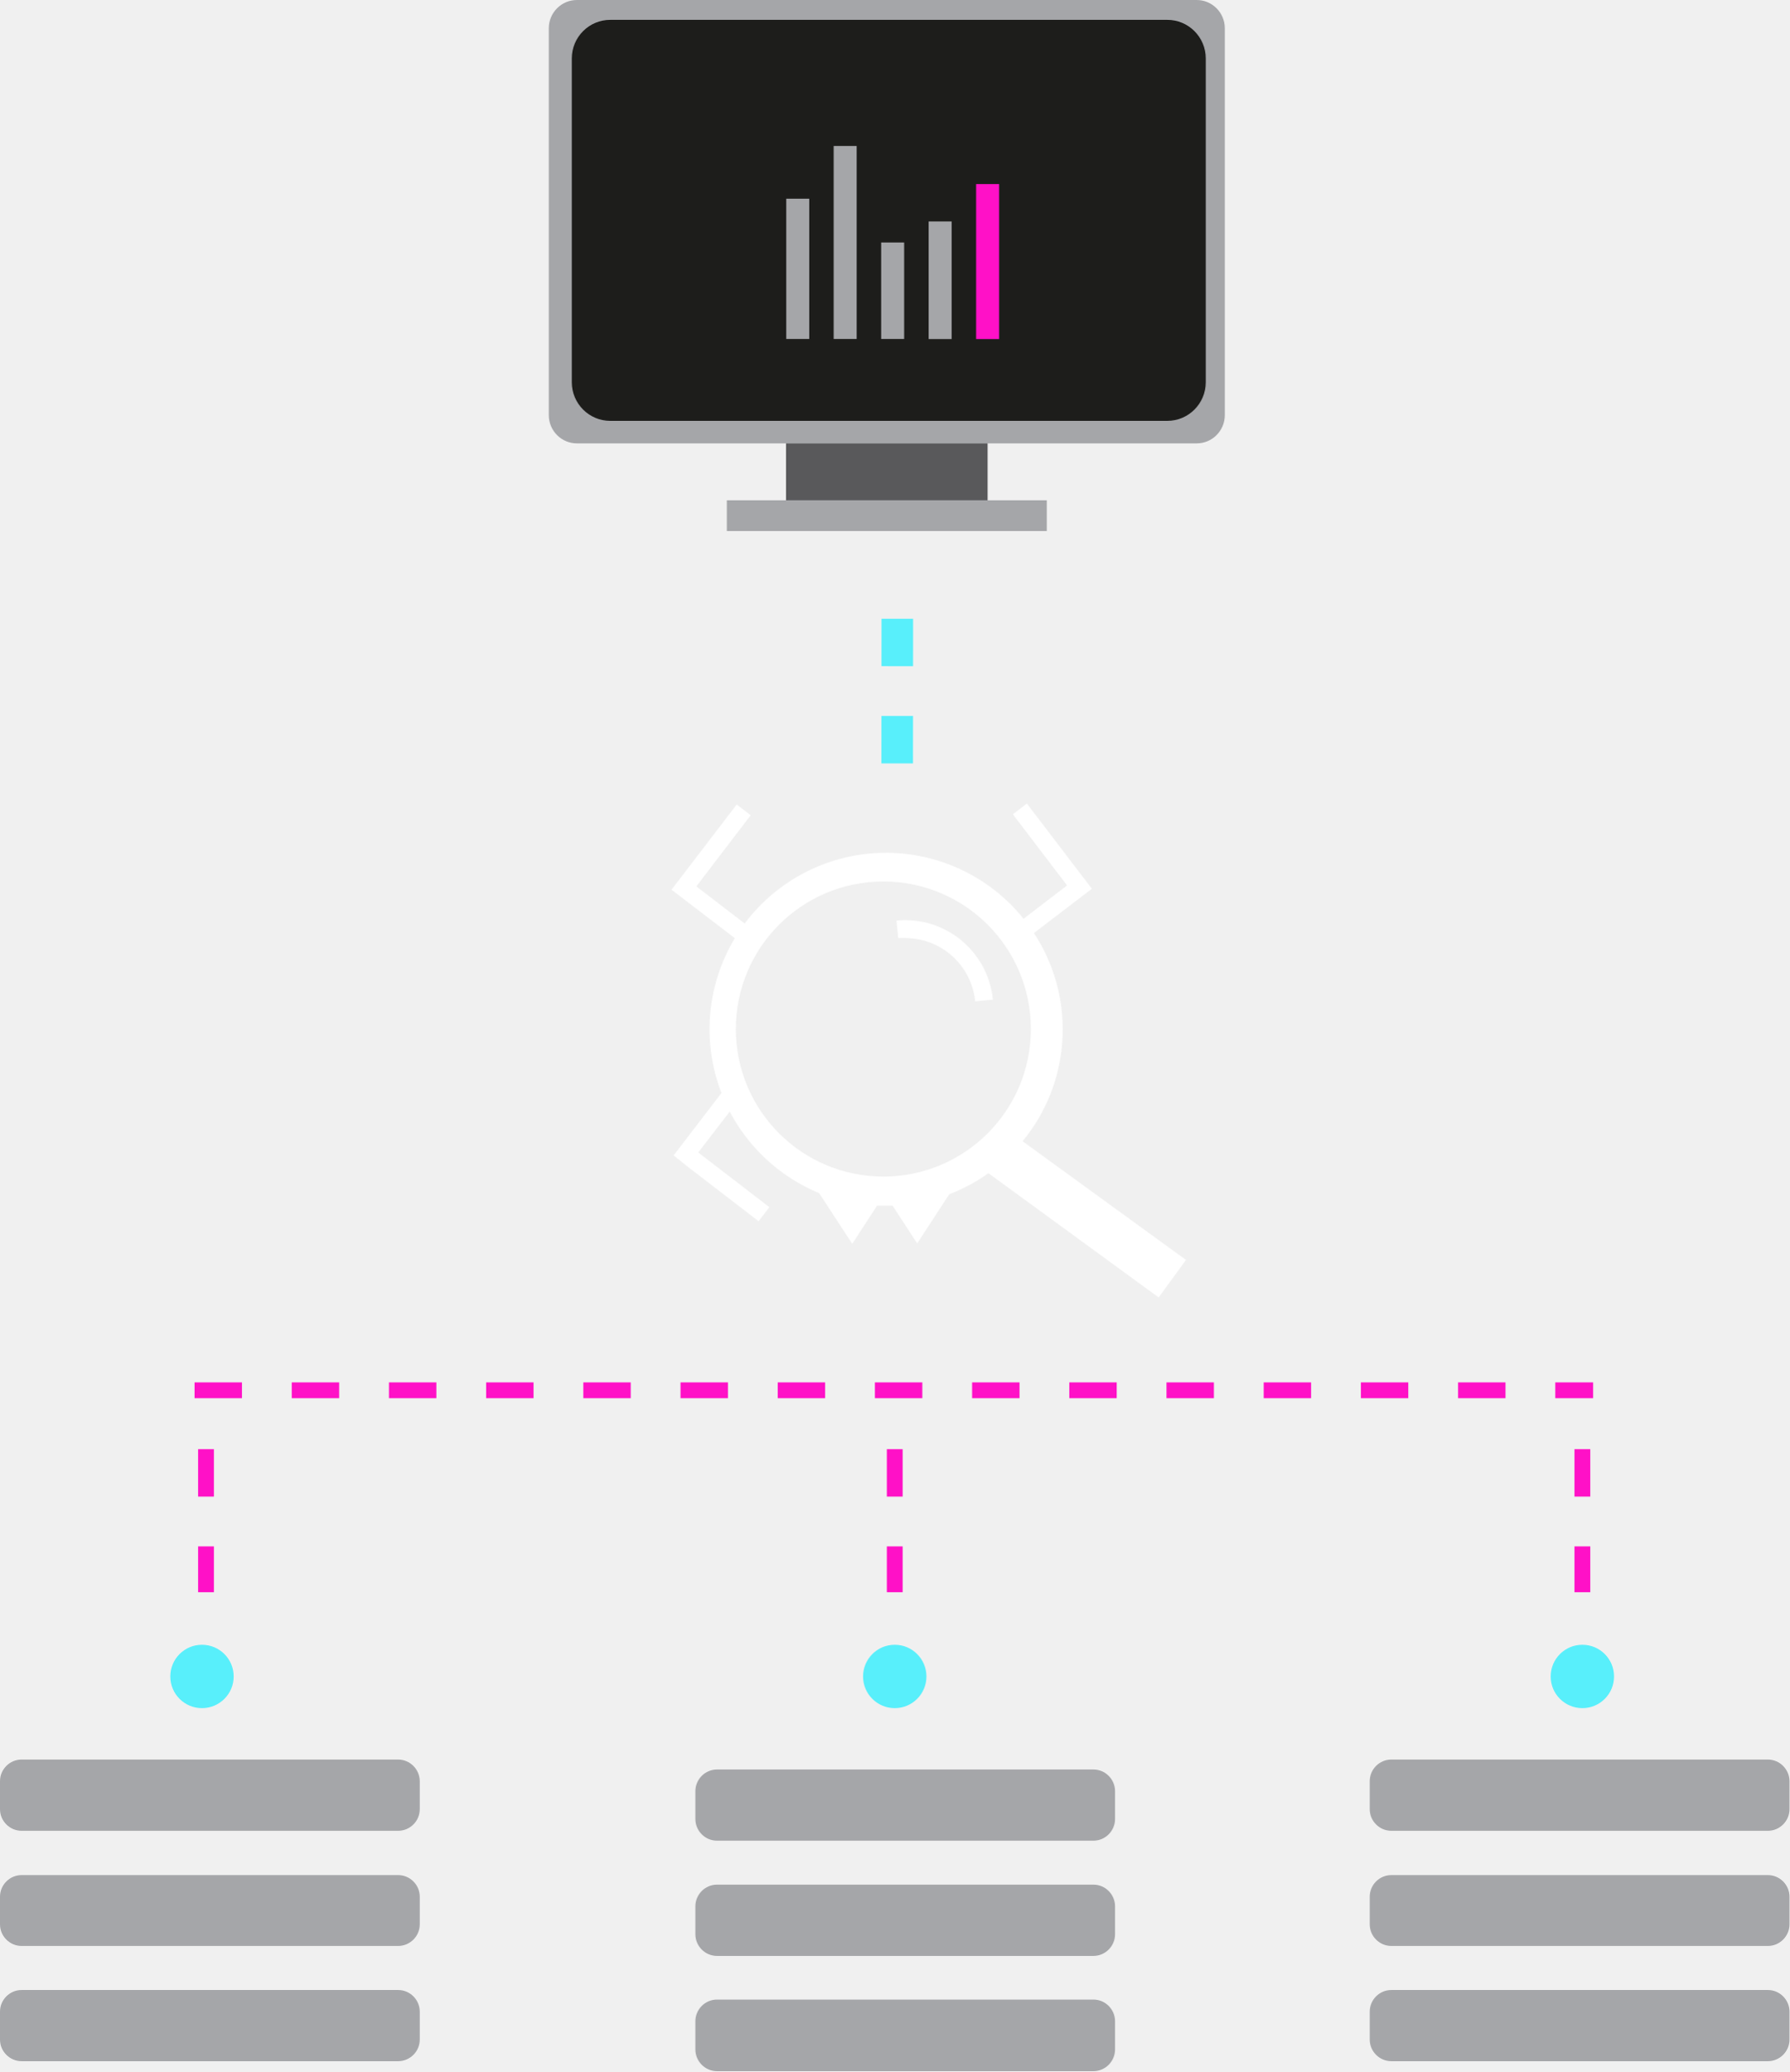
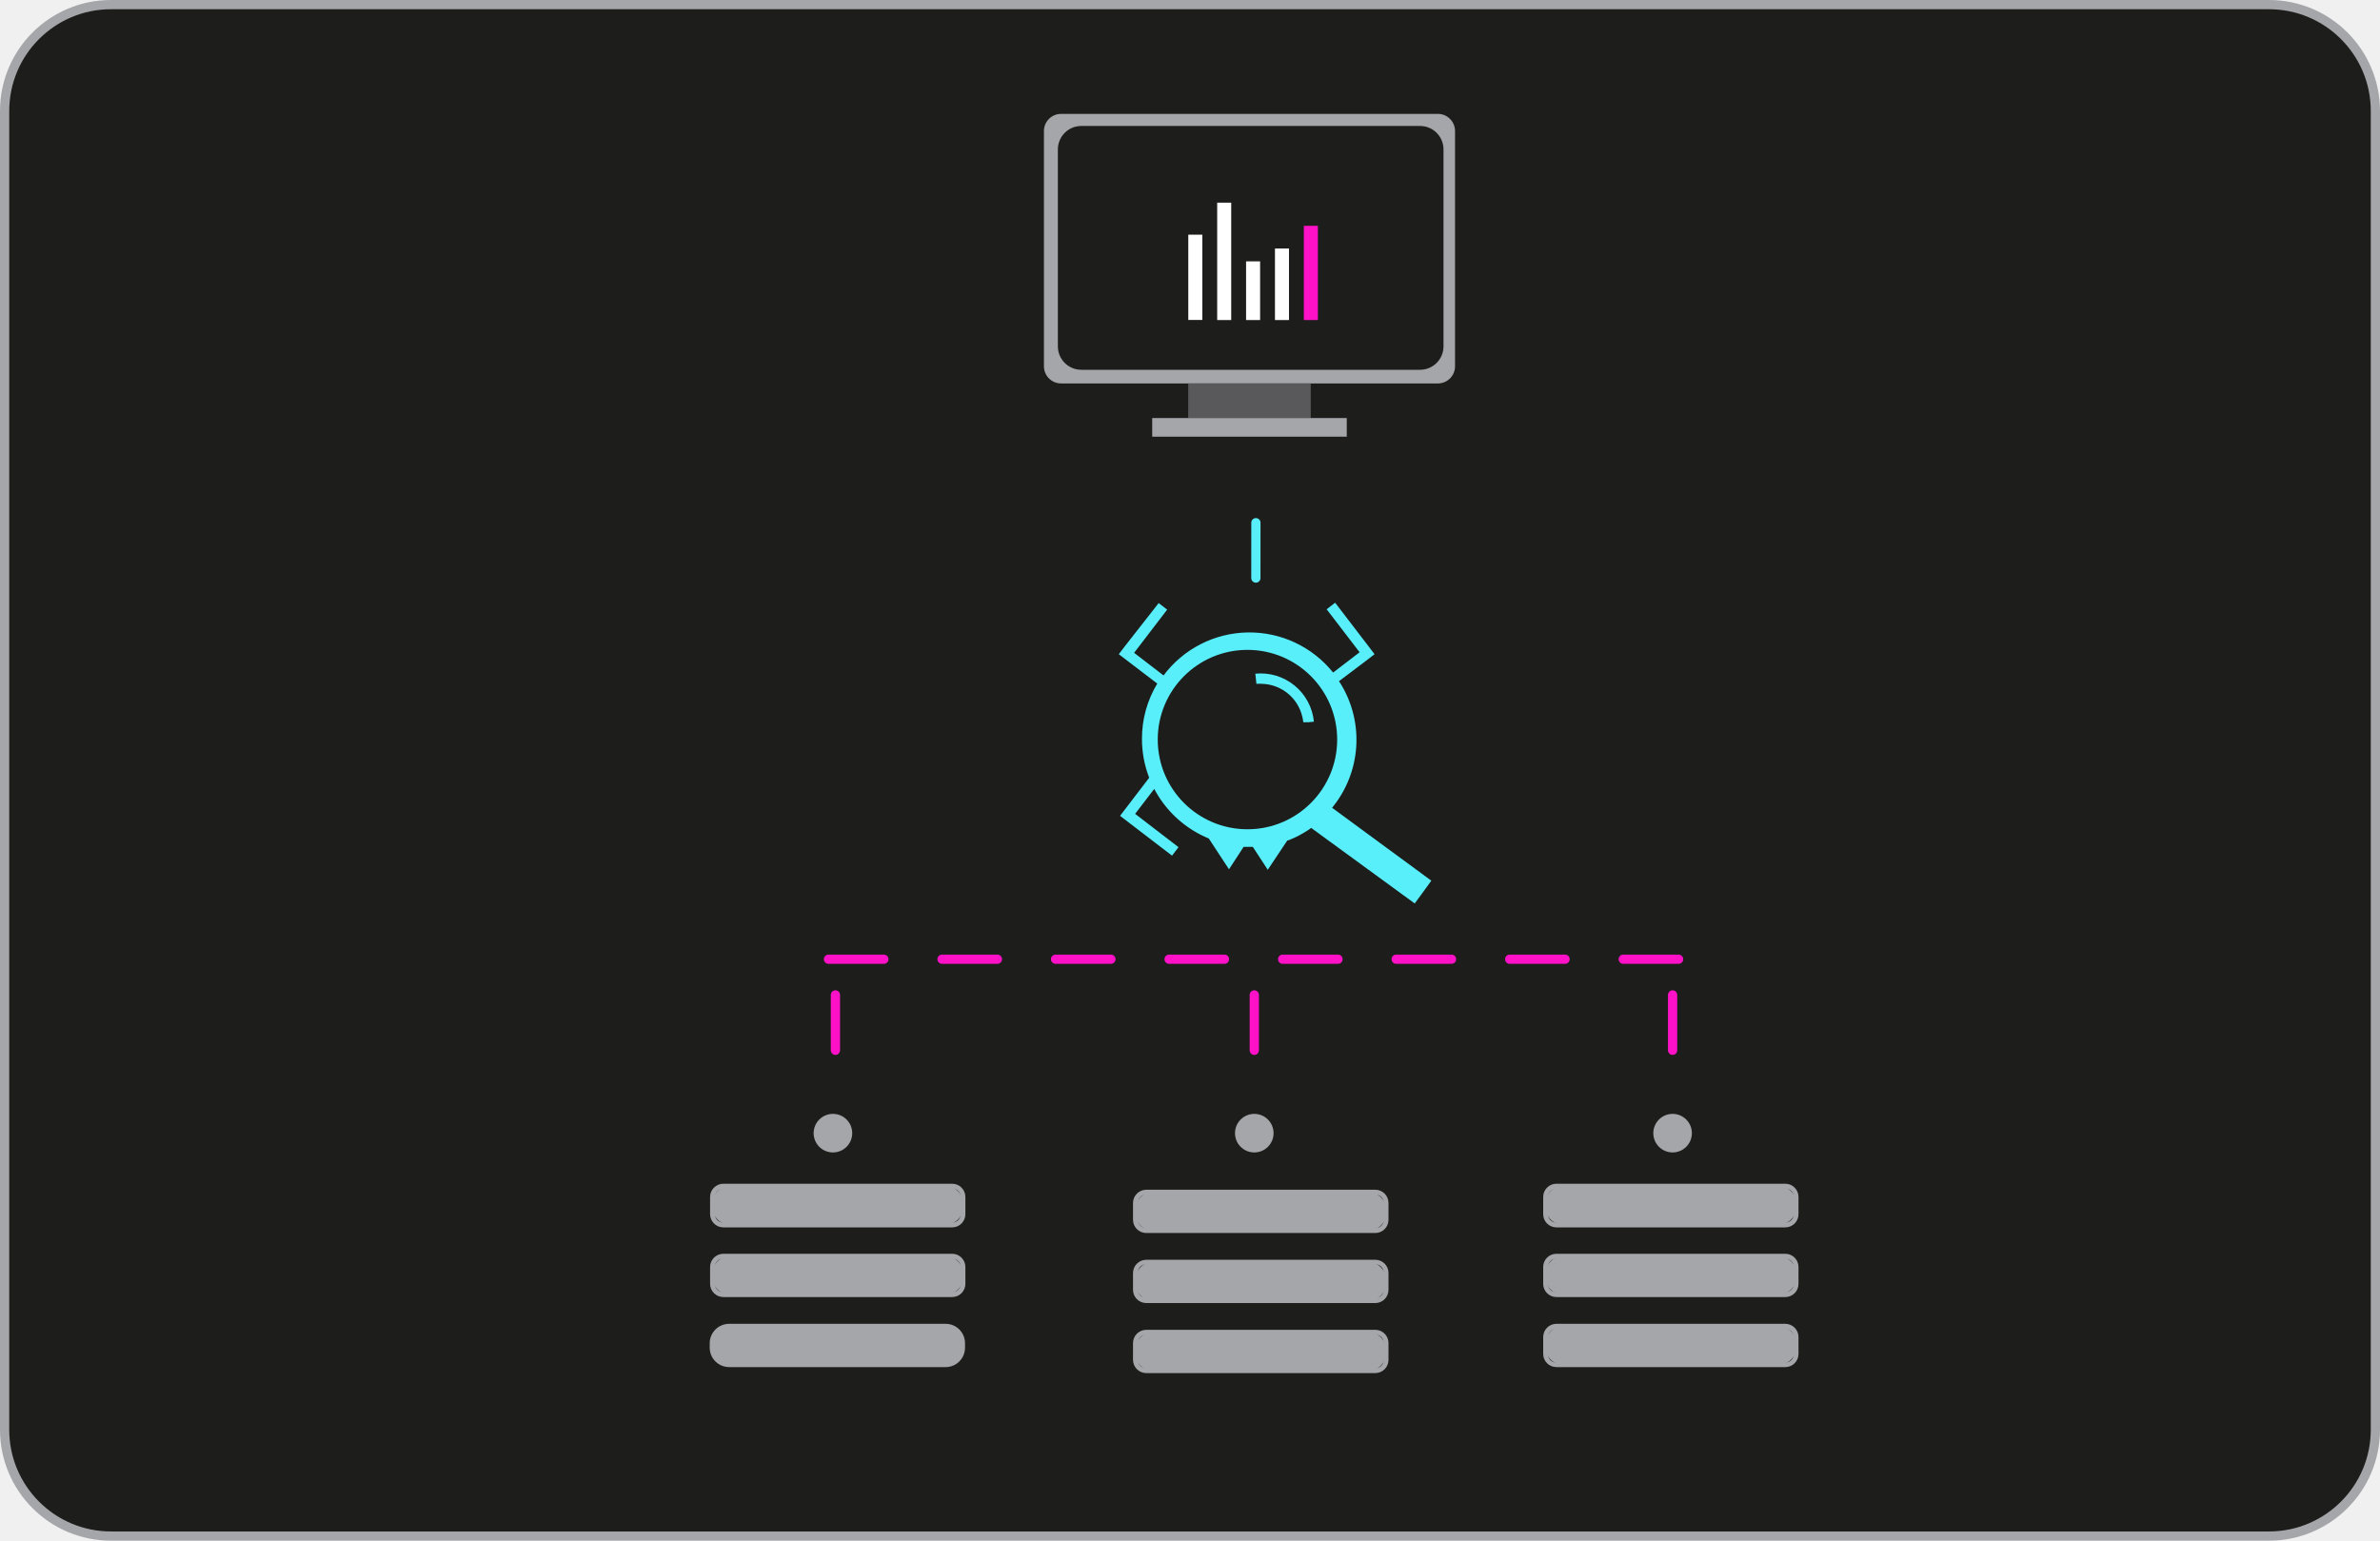
- <svg xmlns="http://www.w3.org/2000/svg" viewBox="0 0 226.46 262.06">
+ <svg xmlns="http://www.w3.org/2000/svg" viewBox="0 0 257.85 166.95">
  <defs>
-     <style>.cls-1{fill:#fff;}.cls-2{fill:#58effb;}.cls-3,.cls-5{fill:none;stroke-miterlimit:10;stroke-dasharray:6 6.3;}.cls-3{stroke:#58effb;stroke-width:4px;}.cls-4{fill:#a5a6a9;}.cls-5{stroke:#ff11c7;stroke-width:2px;}.cls-6{fill:#1d1d1b;}.cls-7{fill:#59595b;}.cls-8{fill:#ff11c7;}</style>
+     <style>.cls-1,.cls-7{fill:#1d1d1b;}.cls-1{stroke:#a5a6a9;}.cls-1,.cls-4,.cls-5{stroke-miterlimit:10;}.cls-2{fill:#58effb;}.cls-3{fill:#a5a6a9;}.cls-4,.cls-5,.cls-6{fill:none;stroke-linecap:round;stroke-dasharray:6 6.3;}.cls-4{stroke:#58effb;}.cls-5,.cls-6{stroke:#ff11c7;}.cls-6{stroke-linejoin:round;}.cls-8{fill:#59595b;}.cls-9{fill:#fff;}.cls-10{fill:#ff11c7;}</style>
  </defs>
  <g id="Layer_2" data-name="Layer 2">
    <g id="Device">
-       <path class="cls-1" d="M129.41,144.4h0a22.24,22.24,0,0,0,1.77-25.82c-.11-.18-.23-.35-.34-.52l5.56-4.25,1.78-1.36-1.36-1.78h0l-6.87-9-1.77,1.36,6.86,9-5.51,4.22a22.33,22.33,0,0,0-35.29.6l-.47-.36-5.65-4.34h0l6.88-9-1.77-1.36-6.89,9h0l-1.3,1.7-.06.08,7.55,5.78.46.36a.05.05,0,0,0,0,0,22.31,22.31,0,0,0-1.69,19.58l-.19.25-5.87,7.66.12.09L87,147.6h0l9,6.92,1.36-1.78-9-6.92,3.85-5,.13-.18c.11.19.2.38.31.57a22.54,22.54,0,0,0,11,9.75l.56.84,3.64,5.58L110.7,153l.29-.45h.15l1,0c.28,0,.55,0,.82,0l.27.42,2.84,4.36,3.82-5.86.24-.37.2-.07a22.53,22.53,0,0,0,4.32-2.28l.43-.31,21.55,15.72,1.73-2.37,1.73-2.37Zm-17.61,4.47a18.67,18.67,0,1,1,18.66-18.66A18.67,18.67,0,0,1,111.8,148.87Z" />
-       <path class="cls-1" d="M125.65,126.48l-1.12.11-1.11.11a7.79,7.79,0,0,0-.21-1.19,8.86,8.86,0,0,0-8.34-6.81,8,8,0,0,0-1.2,0l-.11-1.11h0l-.11-1.11a11.15,11.15,0,0,1,12.2,10Z" />
-       <circle class="cls-2" cx="25.56" cy="212.12" r="4.01" />
-       <line class="cls-3" x1="113.54" y1="96.59" x2="113.56" y2="73.25" />
-       <rect class="cls-4" x="0.5" y="223.13" width="52.12" height="8.01" rx="2.25" />
-       <path class="cls-4" d="M50.37,231.65H2.75A2.75,2.75,0,0,1,0,228.9v-3.52a2.75,2.75,0,0,1,2.75-2.75H50.37a2.76,2.76,0,0,1,2.75,2.75v3.52A2.75,2.75,0,0,1,50.37,231.65Zm-47.62-8A1.76,1.76,0,0,0,1,225.38v3.52a1.76,1.76,0,0,0,1.75,1.75H50.37a1.76,1.76,0,0,0,1.75-1.75v-3.52a1.76,1.76,0,0,0-1.75-1.75Z" />
-       <rect class="cls-4" x="0.5" y="237.71" width="52.12" height="8.01" rx="2.25" />
-       <path class="cls-4" d="M50.37,246.22H2.75A2.75,2.75,0,0,1,0,243.47V240a2.75,2.75,0,0,1,2.75-2.75H50.37A2.75,2.75,0,0,1,53.12,240v3.51A2.75,2.75,0,0,1,50.37,246.22Zm-47.62-8A1.76,1.76,0,0,0,1,240v3.51a1.75,1.75,0,0,0,1.75,1.75H50.37a1.75,1.75,0,0,0,1.75-1.75V240a1.76,1.76,0,0,0-1.75-1.75Z" />
-       <rect class="cls-4" x="0.5" y="252.29" width="52.12" height="8.01" rx="2.25" />
-       <path class="cls-4" d="M50.37,260.8H2.75A2.75,2.75,0,0,1,0,258.05v-3.51a2.75,2.75,0,0,1,2.75-2.75H50.37a2.75,2.75,0,0,1,2.75,2.75v3.51A2.75,2.75,0,0,1,50.37,260.8Zm-47.62-8A1.75,1.75,0,0,0,1,254.54v3.51a1.75,1.75,0,0,0,1.75,1.75H50.37a1.75,1.75,0,0,0,1.75-1.75v-3.51a1.75,1.75,0,0,0-1.75-1.75Z" />
-       <rect class="cls-4" x="173.84" y="223.13" width="52.12" height="8.01" rx="2.25" />
-       <path class="cls-4" d="M223.71,231.65H176.09a2.75,2.75,0,0,1-2.75-2.75v-3.52a2.75,2.75,0,0,1,2.75-2.75h47.62a2.76,2.76,0,0,1,2.75,2.75v3.52A2.75,2.75,0,0,1,223.71,231.65Zm-47.62-8a1.75,1.75,0,0,0-1.75,1.75v3.52a1.75,1.75,0,0,0,1.75,1.75h47.62a1.76,1.76,0,0,0,1.75-1.75v-3.52a1.76,1.76,0,0,0-1.75-1.75Z" />
-       <rect class="cls-4" x="173.84" y="237.71" width="52.12" height="8.01" rx="2.25" />
-       <path class="cls-4" d="M223.71,246.22H176.09a2.75,2.75,0,0,1-2.75-2.75V240a2.75,2.75,0,0,1,2.75-2.75h47.62a2.75,2.75,0,0,1,2.75,2.75v3.51A2.75,2.75,0,0,1,223.71,246.22Zm-47.62-8a1.75,1.75,0,0,0-1.75,1.75v3.51a1.75,1.75,0,0,0,1.75,1.75h47.62a1.75,1.75,0,0,0,1.75-1.75V240a1.76,1.76,0,0,0-1.75-1.75Z" />
-       <rect class="cls-4" x="173.84" y="252.29" width="52.12" height="8.01" rx="2.25" />
-       <path class="cls-4" d="M223.71,260.8H176.09a2.75,2.75,0,0,1-2.75-2.75v-3.51a2.75,2.75,0,0,1,2.75-2.75h47.62a2.75,2.75,0,0,1,2.75,2.75v3.51A2.75,2.75,0,0,1,223.71,260.8Zm-47.62-8a1.75,1.75,0,0,0-1.75,1.75v3.51a1.75,1.75,0,0,0,1.75,1.75h47.62a1.75,1.75,0,0,0,1.75-1.75v-3.51a1.75,1.75,0,0,0-1.75-1.75Z" />
-       <rect class="cls-4" x="88.5" y="224.39" width="52.12" height="8.01" rx="2.25" />
-       <path class="cls-4" d="M138.36,232.9H90.75A2.75,2.75,0,0,1,88,230.15v-3.51a2.75,2.75,0,0,1,2.75-2.75h47.61a2.75,2.75,0,0,1,2.75,2.75v3.51A2.75,2.75,0,0,1,138.36,232.9Zm-47.61-8A1.75,1.75,0,0,0,89,226.64v3.51a1.75,1.75,0,0,0,1.75,1.75h47.61a1.75,1.75,0,0,0,1.75-1.75v-3.51a1.75,1.75,0,0,0-1.75-1.75Z" />
-       <rect class="cls-4" x="88.5" y="238.97" width="52.12" height="8.01" rx="2.25" />
-       <path class="cls-4" d="M138.36,247.48H90.75A2.75,2.75,0,0,1,88,244.73v-3.52a2.75,2.75,0,0,1,2.75-2.75h47.61a2.75,2.75,0,0,1,2.75,2.75v3.52A2.75,2.75,0,0,1,138.36,247.48Zm-47.61-8A1.75,1.75,0,0,0,89,241.21v3.52a1.75,1.75,0,0,0,1.75,1.75h47.61a1.75,1.75,0,0,0,1.75-1.75v-3.52a1.75,1.75,0,0,0-1.75-1.75Z" />
-       <rect class="cls-4" x="88.5" y="253.54" width="52.12" height="8.01" rx="2.25" />
-       <path class="cls-4" d="M138.36,262.06H90.75A2.75,2.75,0,0,1,88,259.31v-3.52A2.75,2.75,0,0,1,90.75,253h47.61a2.75,2.75,0,0,1,2.75,2.75v3.52A2.75,2.75,0,0,1,138.36,262.06Zm-47.61-8A1.75,1.75,0,0,0,89,255.79v3.52a1.75,1.75,0,0,0,1.75,1.75h47.61a1.75,1.75,0,0,0,1.75-1.75v-3.52a1.75,1.75,0,0,0-1.75-1.75Z" />
-       <line class="cls-5" x1="24.62" y1="175.91" x2="201.61" y2="175.91" />
-       <line class="cls-5" x1="26.07" y1="183.36" x2="26.07" y2="201.46" />
-       <line class="cls-5" x1="113.23" y1="183.36" x2="113.23" y2="201.46" />
-       <line class="cls-5" x1="200.25" y1="183.36" x2="200.25" y2="201.46" />
-       <circle class="cls-2" cx="113.23" cy="212.12" r="4.01" />
-       <circle class="cls-2" cx="200.25" cy="212.12" r="4.01" />
-       <rect class="cls-4" x="69.45" width="85.55" height="56.1" rx="3.57" />
-       <rect class="cls-6" x="72.36" y="2.51" width="80.23" height="50.74" rx="4.88" />
-       <rect class="cls-7" x="99.47" y="56.1" width="25.51" height="7.21" />
-       <rect class="cls-4" x="91.98" y="63.3" width="40.49" height="3.89" />
-       <rect class="cls-4" x="99.5" y="25.14" width="2.91" height="17.75" />
-       <rect class="cls-8" x="123.53" y="23.29" width="2.91" height="19.61" />
-       <rect class="cls-4" x="117.52" y="28.02" width="2.91" height="14.88" />
-       <rect class="cls-4" x="111.51" y="30.68" width="2.91" height="12.21" />
-       <rect class="cls-4" x="105.5" y="18.47" width="2.91" height="24.42" />
+       <rect class="cls-1" x="0.5" y="0.5" width="256.85" height="165.95" rx="11.53" />
+       <path class="cls-2" d="M144.32,87.53h0a11.61,11.61,0,0,0,.92-13.45l-.18-.26L148,71.6l.92-.71-.7-.92h0l-3.57-4.66-.92.71,3.57,4.66-2.87,2.2a11.62,11.62,0,0,0-18.37.31l-.25-.19-2.94-2.26h0l3.58-4.68-.92-.71L121.89,70h0l-.68.89,0,0,3.93,3,.24.18v0a11.53,11.53,0,0,0-1.66,6,11.69,11.69,0,0,0,.78,4.2l-.09.13-3.06,4,.06.05.86.66h0l4.71,3.61.7-.92-4.7-3.61,2-2.61.07-.09c.06.1.1.2.16.29a11.73,11.73,0,0,0,5.75,5.08l.29.44,1.9,2.9L134.58,92l.15-.23h1l.14.21,1.48,2.27,2-3,.13-.19.1,0a11.76,11.76,0,0,0,2.25-1.18l.22-.17,11.22,8.19.91-1.24.89-1.23Zm-9.17,2.33a9.72,9.72,0,1,1,9.72-9.72A9.72,9.72,0,0,1,135.15,89.86Z" />
+       <path class="cls-2" d="M142.36,78.2l-.58.06-.58,0a4.1,4.1,0,0,0-.11-.61,4.62,4.62,0,0,0-4.34-3.55,4.42,4.42,0,0,0-.63,0l-.06-.57h0L136,73a5.8,5.8,0,0,1,6.35,5.2Z" />
+       <circle class="cls-3" cx="90.24" cy="122.79" r="2.09" />
+       <line class="cls-4" x1="136.06" y1="62.64" x2="136.07" y2="50.48" />
+       <rect class="cls-3" x="77.19" y="128.53" width="27.14" height="4.17" rx="1.87" />
+       <path class="cls-3" d="M103.16,133H78.37a1.44,1.44,0,0,1-1.44-1.43V129.7a1.44,1.44,0,0,1,1.44-1.43h24.79a1.43,1.43,0,0,1,1.43,1.43v1.83A1.43,1.43,0,0,1,103.16,133Zm-24.79-4.17a.92.92,0,0,0-.92.91v1.83a.92.92,0,0,0,.92.91h24.79a.91.91,0,0,0,.91-.91V129.7a.91.91,0,0,0-.91-.91Z" />
+       <rect class="cls-3" x="77.19" y="136.12" width="27.14" height="4.17" rx="1.87" />
+       <path class="cls-3" d="M103.16,140.55H78.37a1.44,1.44,0,0,1-1.44-1.43v-1.83a1.44,1.44,0,0,1,1.44-1.43h24.79a1.43,1.43,0,0,1,1.43,1.43v1.83A1.43,1.43,0,0,1,103.16,140.55Zm-24.79-4.17a.92.92,0,0,0-.92.91v1.83a.92.92,0,0,0,.92.91h24.79a.91.91,0,0,0,.91-.91v-1.83a.91.91,0,0,0-.91-.91Z" />
+       <rect class="cls-3" x="77.19" y="143.71" width="27.14" height="4.17" rx="1.87" />
+       <path class="cls-3" d="M102.49,148.14H79a2.11,2.11,0,0,1-2.11-2.1v-.49a2.11,2.11,0,0,1,2.11-2.1h23.45a2.1,2.1,0,0,1,2.1,2.1V146A2.1,2.1,0,0,1,102.49,148.14Zm-25-2.54V146a1.64,1.64,0,0,0,1.64,1.64h23.34a1.63,1.63,0,0,0,1.64-1.64v-.38a1.63,1.63,0,0,0-1.64-1.63H79.09A1.64,1.64,0,0,0,77.45,145.6Z" />
+       <rect class="cls-3" x="167.45" y="128.53" width="27.14" height="4.17" rx="1.87" />
+       <path class="cls-3" d="M193.42,133h-24.8a1.43,1.43,0,0,1-1.43-1.43V129.7a1.43,1.43,0,0,1,1.43-1.43h24.8a1.43,1.43,0,0,1,1.43,1.43v1.83A1.43,1.43,0,0,1,193.42,133Zm-24.8-4.17a.91.91,0,0,0-.91.91v1.83a.91.91,0,0,0,.91.91h24.8a.91.91,0,0,0,.91-.91V129.7a.91.91,0,0,0-.91-.91Z" />
+       <rect class="cls-3" x="167.45" y="136.12" width="27.14" height="4.17" rx="1.87" />
+       <path class="cls-3" d="M193.42,140.55h-24.8a1.43,1.43,0,0,1-1.43-1.43v-1.83a1.43,1.43,0,0,1,1.43-1.43h24.8a1.43,1.43,0,0,1,1.43,1.43v1.83A1.43,1.43,0,0,1,193.42,140.55Zm-24.8-4.17a.91.91,0,0,0-.91.91v1.83a.91.91,0,0,0,.91.91h24.8a.91.91,0,0,0,.91-.91v-1.83a.91.91,0,0,0-.91-.91Z" />
+       <rect class="cls-3" x="167.45" y="143.71" width="27.14" height="4.17" rx="1.87" />
+       <path class="cls-3" d="M193.42,148.14h-24.8a1.43,1.43,0,0,1-1.43-1.43v-1.83a1.43,1.43,0,0,1,1.43-1.43h24.8a1.43,1.43,0,0,1,1.43,1.43v1.83A1.43,1.43,0,0,1,193.42,148.14ZM168.62,144a.91.91,0,0,0-.91.91v1.83a.91.91,0,0,0,.91.91h24.8a.91.91,0,0,0,.91-.91v-1.83a.91.91,0,0,0-.91-.91Z" />
+       <rect class="cls-3" x="123.01" y="129.18" width="27.14" height="4.17" rx="1.87" />
+       <path class="cls-3" d="M149,133.61H124.19a1.44,1.44,0,0,1-1.44-1.43v-1.83a1.44,1.44,0,0,1,1.44-1.43H149a1.43,1.43,0,0,1,1.43,1.43v1.83A1.43,1.43,0,0,1,149,133.61Zm-24.79-4.17a.92.92,0,0,0-.92.91v1.83a.92.92,0,0,0,.92.91H149a.91.91,0,0,0,.91-.91v-1.83a.91.91,0,0,0-.91-.91Z" />
+       <rect class="cls-3" x="123.01" y="136.77" width="27.14" height="4.17" rx="1.87" />
+       <path class="cls-3" d="M149,141.2H124.19a1.44,1.44,0,0,1-1.44-1.43v-1.83a1.44,1.44,0,0,1,1.44-1.43H149a1.43,1.43,0,0,1,1.43,1.43v1.83A1.43,1.43,0,0,1,149,141.2ZM124.19,137a.92.92,0,0,0-.92.91v1.83a.92.92,0,0,0,.92.91H149a.91.91,0,0,0,.91-.91v-1.83A.91.91,0,0,0,149,137Z" />
+       <rect class="cls-3" x="123.01" y="144.36" width="27.14" height="4.17" rx="1.87" />
+       <path class="cls-3" d="M149,148.79H124.19a1.44,1.44,0,0,1-1.44-1.43v-1.83a1.44,1.44,0,0,1,1.44-1.43H149a1.43,1.43,0,0,1,1.43,1.43v1.83A1.43,1.43,0,0,1,149,148.79Zm-24.79-4.17a.92.92,0,0,0-.92.91v1.83a.92.92,0,0,0,.92.91H149a.91.91,0,0,0,.91-.91v-1.83a.91.91,0,0,0-.91-.91Z" />
+       <line class="cls-5" x1="89.76" y1="103.94" x2="181.91" y2="103.94" />
+       <line class="cls-6" x1="90.51" y1="107.81" x2="90.51" y2="117.24" />
+       <line class="cls-6" x1="135.89" y1="107.81" x2="135.89" y2="117.24" />
+       <line class="cls-6" x1="181.21" y1="107.81" x2="181.21" y2="117.24" />
+       <circle class="cls-3" cx="135.89" cy="122.79" r="2.09" />
+       <circle class="cls-3" cx="181.21" cy="122.79" r="2.09" />
+       <rect class="cls-3" x="113.1" y="12.34" width="44.54" height="29.21" rx="1.86" />
+       <rect class="cls-7" x="114.61" y="13.65" width="41.78" height="26.42" rx="2.54" />
+       <rect class="cls-8" x="128.73" y="41.55" width="13.28" height="3.75" />
+       <rect class="cls-3" x="124.83" y="45.3" width="21.08" height="2.02" />
+       <rect class="cls-9" x="128.74" y="25.43" width="1.52" height="9.24" />
+       <rect class="cls-10" x="141.26" y="24.47" width="1.52" height="10.21" />
+       <rect class="cls-9" x="138.13" y="26.93" width="1.52" height="7.75" />
+       <rect class="cls-9" x="135" y="28.32" width="1.52" height="6.36" />
+       <rect class="cls-9" x="131.87" y="21.96" width="1.52" height="12.72" />
    </g>
  </g>
</svg>
